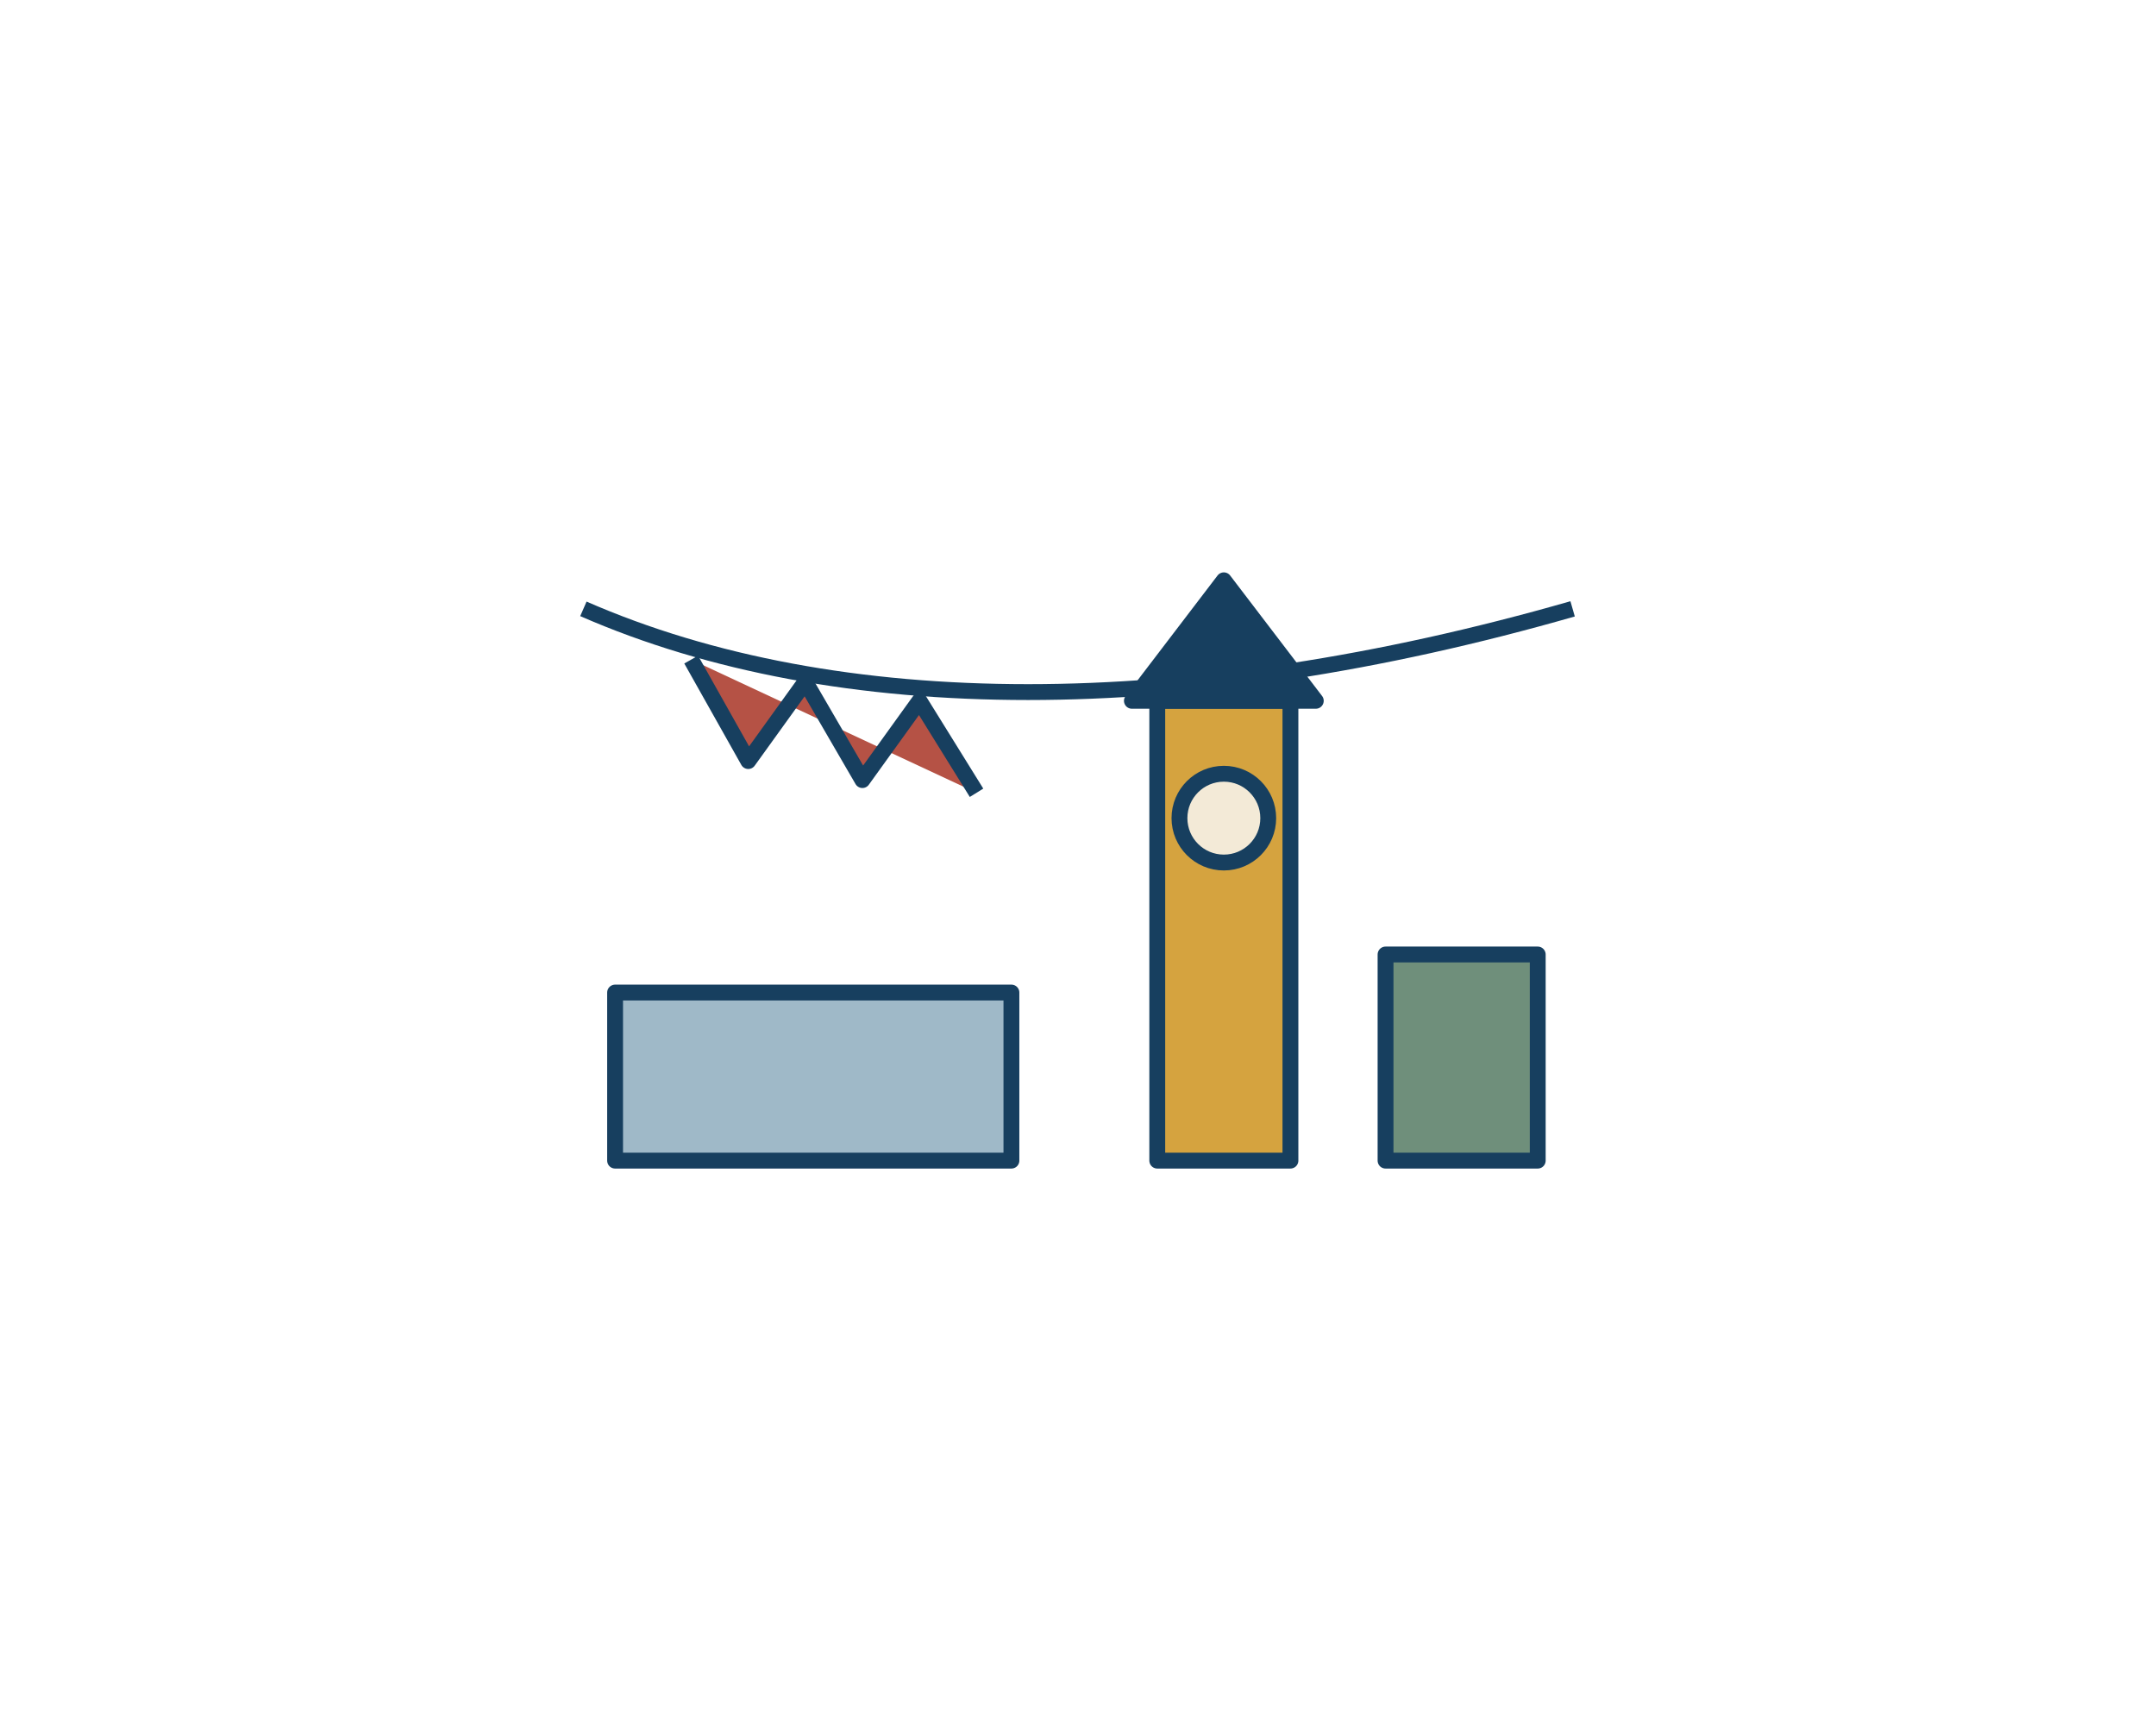
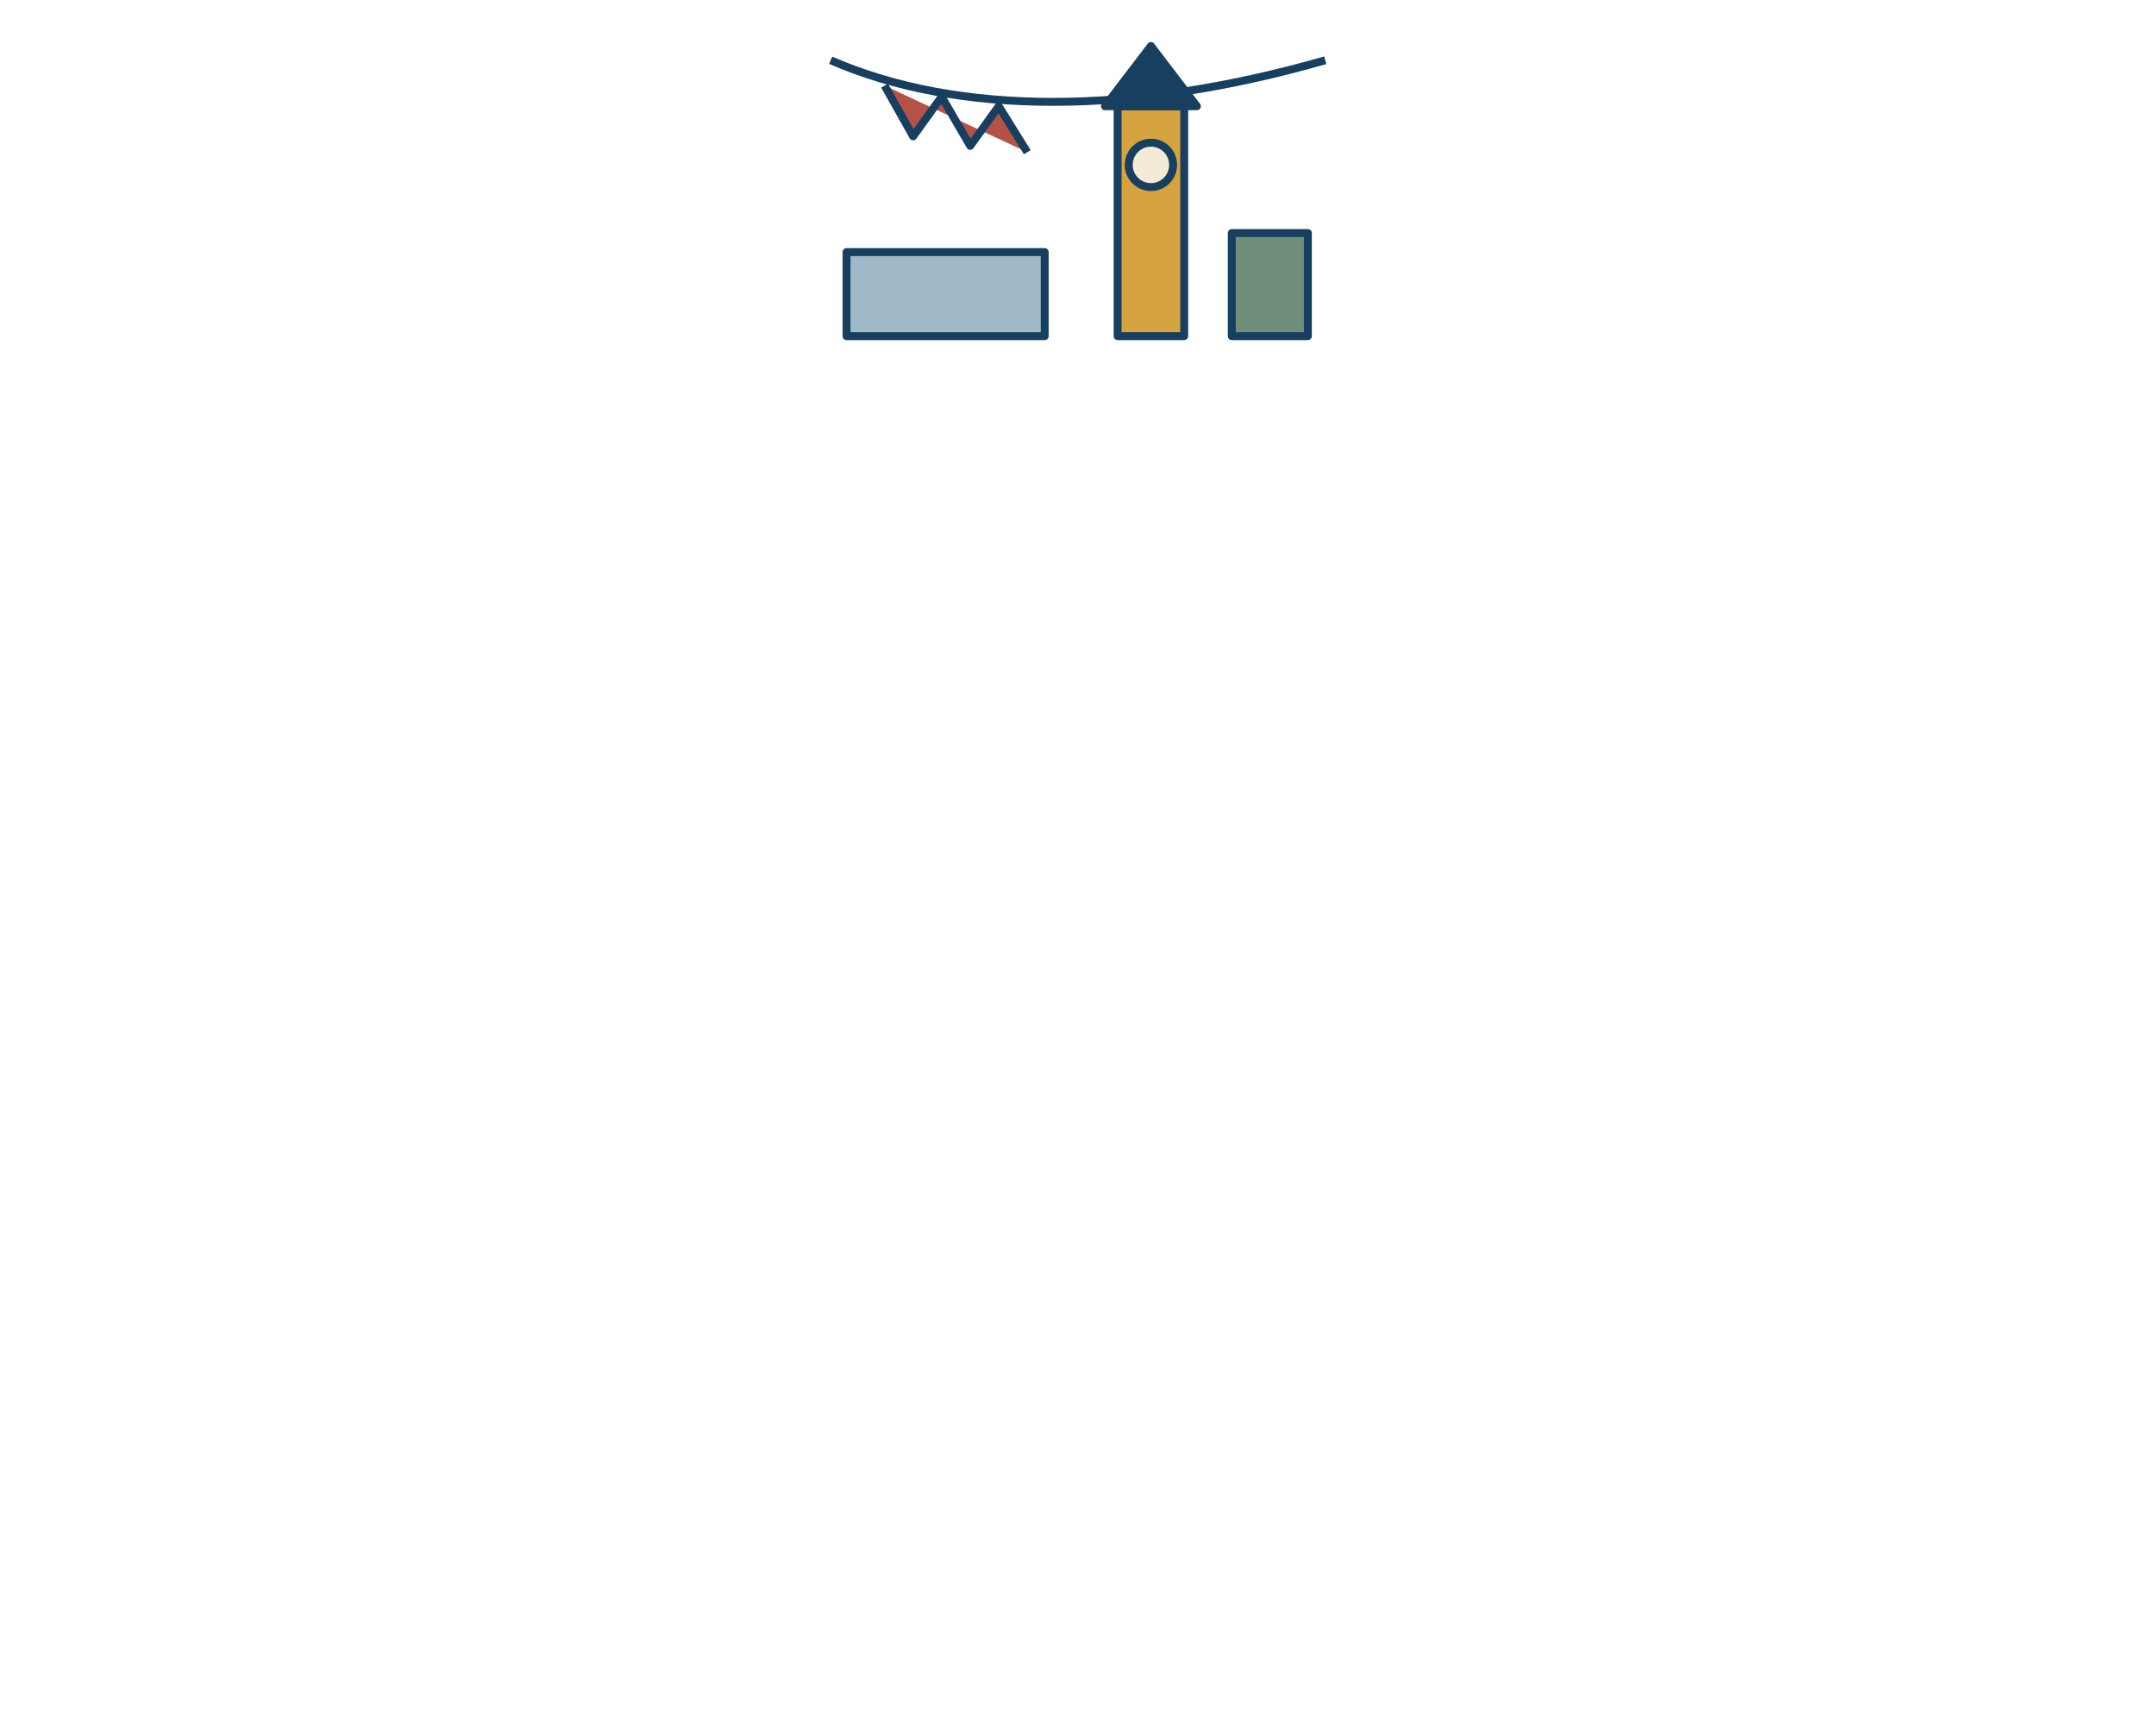
<svg xmlns="http://www.w3.org/2000/svg" viewBox="-160 -130 680 540">
-   <g stroke="#173f5f" stroke-width="5" stroke-linejoin="round">
+   <g transform="translate(90 -142) scale(0.5)" stroke="#173f5f" stroke-width="5" stroke-linejoin="round">
    <path d="M24 62c80 35 190 35 312 0" fill="none" />
    <path fill="#b55245" d="M58 78l18 32 18-25 18 31 18-25 18 29" />
    <path fill="#d5a33f" d="M205 91h42v145h-42z" />
    <path fill="#173f5f" d="M197 91h58l-29-38z" />
    <circle cx="226" cy="128" r="14" fill="#f3ead7" />
    <path fill="#6f8f7b" d="M277 171h48v65h-48z" />
    <path fill="#9fb9c8" d="M34 183h125v53H34z" />
  </g>
</svg>
